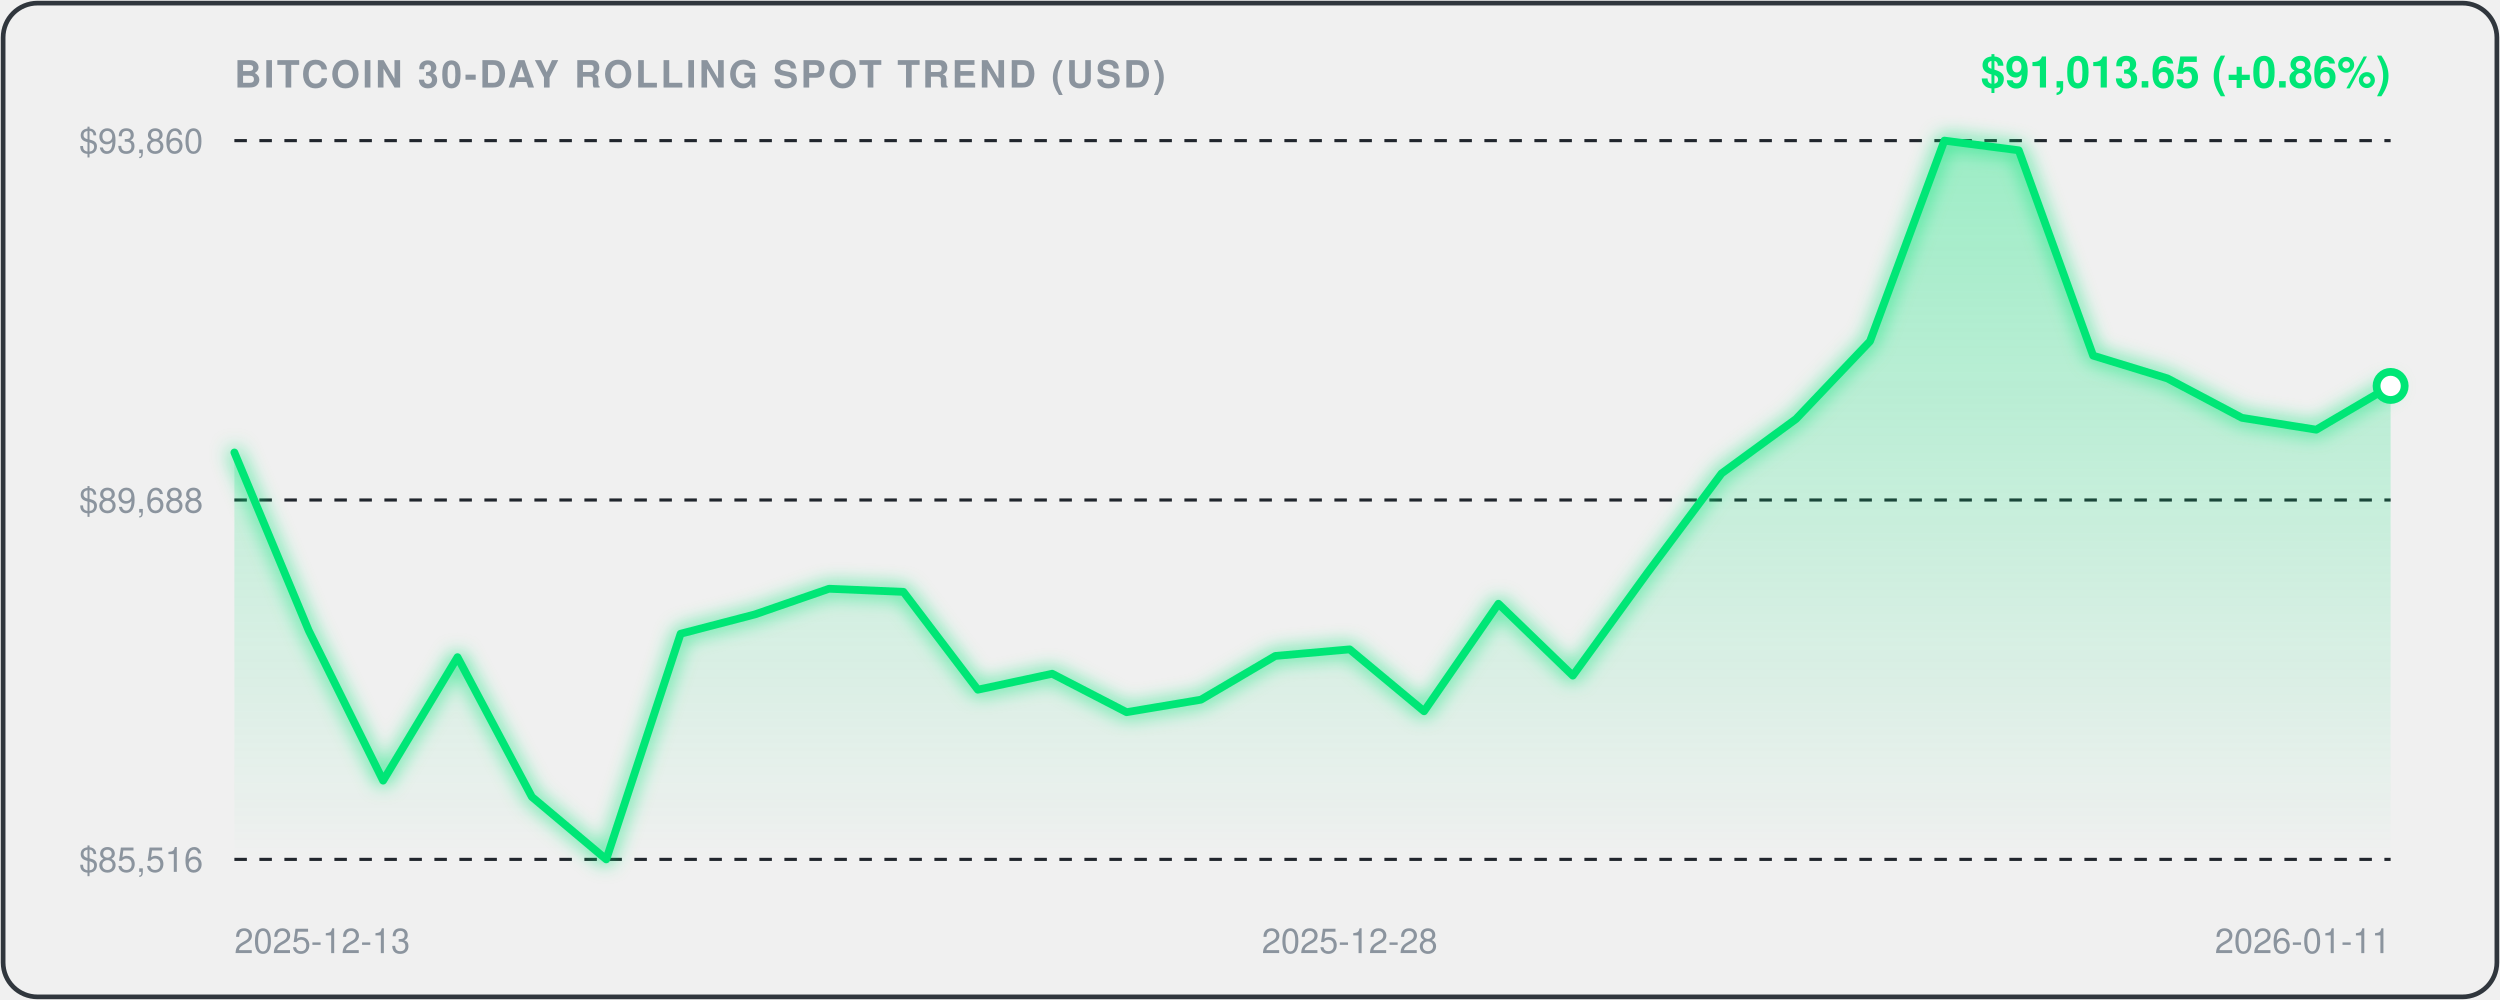
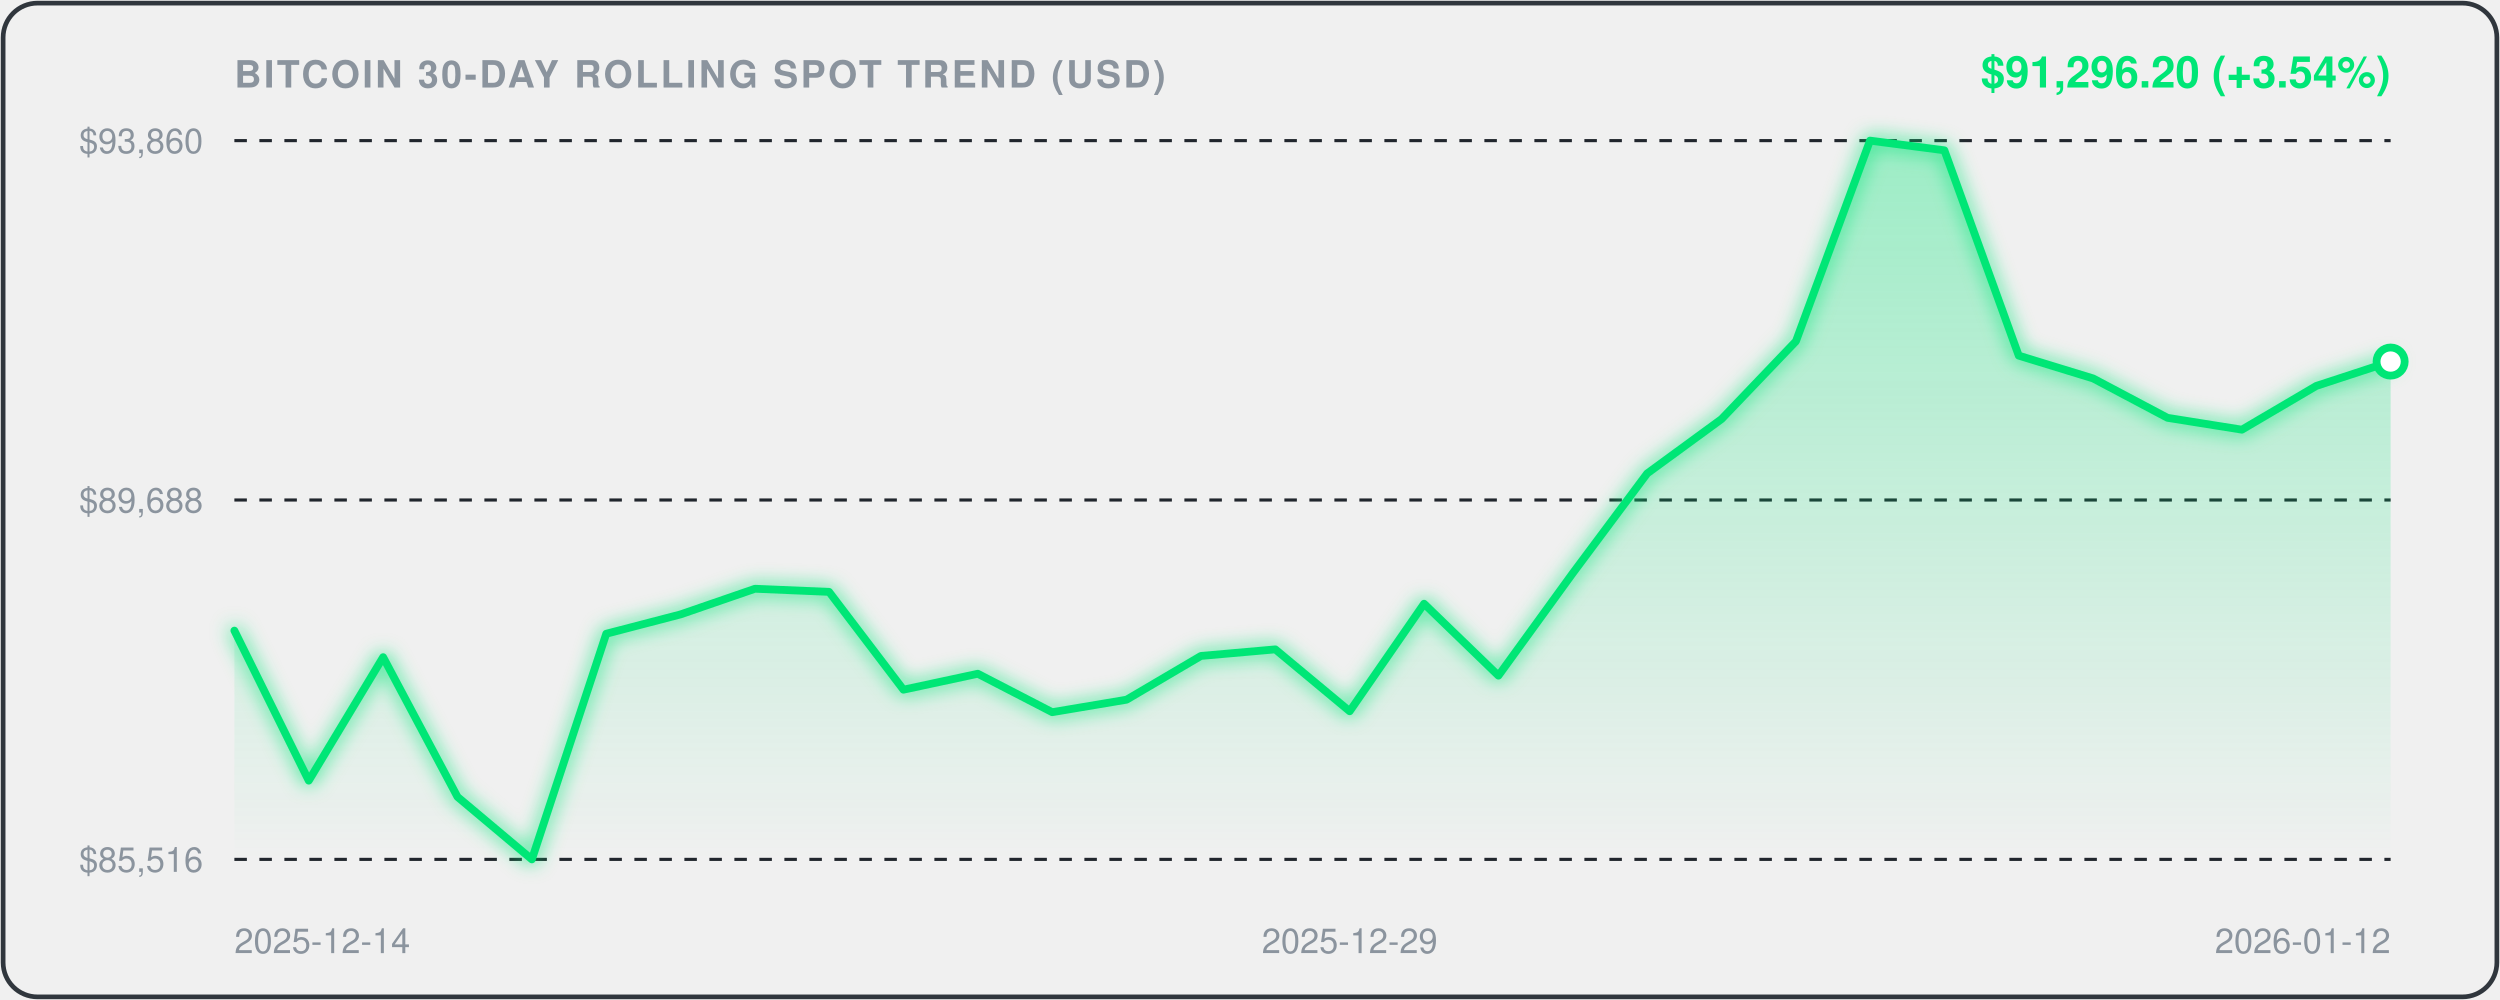
<svg xmlns="http://www.w3.org/2000/svg" viewBox="0 0 800 320" width="100%" height="100%" style="background:#0d1117;border-radius:12px;font-family:-apple-system,BlinkMacSystemFont,'Segoe UI',Helvetica,Arial,sans-serif;">
  <defs>
    <linearGradient id="areaGrad" x1="0" y1="0" x2="0" y2="1">
      <stop offset="0%" stop-color="rgba(0, 230, 118, 0.35)" />
      <stop offset="100%" stop-color="rgba(0, 230, 118, 0.0)" />
    </linearGradient>
    <filter id="glow" x="-20%" y="-20%" width="140%" height="140%">
      <feGaussianBlur stdDeviation="3" result="blur" />
      <feComposite in="SourceGraphic" in2="blur" operator="over" />
    </filter>
  </defs>
  <rect x="1" y="1" width="798" height="318" rx="11" fill="none" stroke="#30363d" stroke-width="1.5" />
  <text x="75" y="28" fill="#8b949e" font-size="12" font-weight="600" letter-spacing="0.8">BITCOIN 30-DAY ROLLING SPOT TREND (USD)</text>
-   <text x="765" y="28" text-anchor="end" fill="#00E676" font-size="14" font-weight="700">$91,013.65 (+0.86%)</text>
+   <text x="765" y="28" text-anchor="end" fill="#00E676" font-size="14" font-weight="700">$91,296.20 (+3.54%)</text>
  <line x1="75" y1="45" x2="765" y2="45" stroke="#21262d" stroke-width="1" stroke-dasharray="4,4" />
  <text x="65" y="49" text-anchor="end" fill="#8b949e" font-size="11">$93,860</text>
  <line x1="75" y1="160.0" x2="765" y2="160.0" stroke="#21262d" stroke-width="1" stroke-dasharray="4,4" />
  <text x="65" y="164.0" text-anchor="end" fill="#8b949e" font-size="11">$89,688</text>
  <line x1="75" y1="275" x2="765" y2="275" stroke="#21262d" stroke-width="1" stroke-dasharray="4,4" />
  <text x="65" y="279" text-anchor="end" fill="#8b949e" font-size="11">$85,516</text>
-   <path d="M 75.0,144.8 L 98.8,201.8 L 122.6,249.8 L 146.4,210.3 L 170.2,255.0 L 194.0,275.0 L 217.8,202.8 L 241.6,196.6 L 265.3,188.4 L 289.1,189.4 L 312.9,220.7 L 336.7,215.6 L 360.5,227.9 L 384.3,223.9 L 408.1,209.9 L 431.9,207.8 L 455.7,227.6 L 479.5,193.2 L 503.3,216.2 L 527.1,183.4 L 550.9,151.5 L 574.7,134.1 L 598.4,109.2 L 622.2,45.0 L 646.0,48.1 L 669.8,113.8 L 693.6,121.1 L 717.4,133.7 L 741.2,137.5 L 765.0,123.5 L 765.0,275.0 L 75.0,275.0 Z" fill="url(#areaGrad)" />
-   <path d="M 75.0,144.8 L 98.8,201.8 L 122.6,249.8 L 146.4,210.3 L 170.2,255.0 L 194.0,275.0 L 217.8,202.8 L 241.6,196.6 L 265.3,188.4 L 289.1,189.4 L 312.9,220.7 L 336.7,215.6 L 360.5,227.9 L 384.3,223.9 L 408.1,209.9 L 431.9,207.8 L 455.7,227.6 L 479.5,193.2 L 503.3,216.2 L 527.1,183.4 L 550.9,151.5 L 574.7,134.1 L 598.4,109.2 L 622.2,45.0 L 646.0,48.1 L 669.8,113.8 L 693.6,121.1 L 717.4,133.7 L 741.2,137.5 L 765.0,123.5" fill="none" stroke="#00E676" stroke-width="2.5" stroke-linecap="round" stroke-linejoin="round" filter="url(#glow)" />
-   <circle cx="765.0" cy="123.5" r="4.5" fill="#ffffff" stroke="#00E676" stroke-width="2.5" />
-   <text x="75.0" y="305" fill="#8b949e" font-size="11" text-anchor="start">2025-12-13</text>
-   <text x="431.9" y="305" fill="#8b949e" font-size="11" text-anchor="middle">2025-12-28</text>
-   <text x="765.0" y="305" fill="#8b949e" font-size="11" text-anchor="end">2026-01-11</text>
+   <path d="M 75.0,201.8 L 98.8,249.8 L 122.6,210.3 L 146.4,255.0 L 170.2,275.0 L 194.0,202.8 L 217.8,196.6 L 241.6,188.4 L 265.3,189.4 L 289.1,220.7 L 312.9,215.6 L 336.7,227.9 L 360.5,223.9 L 384.3,209.9 L 408.1,207.8 L 431.9,227.6 L 455.7,193.2 L 479.5,216.2 L 503.3,183.4 L 527.1,151.5 L 550.9,134.1 L 574.7,109.2 L 598.4,45.0 L 622.2,48.1 L 646.0,113.8 L 669.8,121.1 L 693.6,133.7 L 717.4,137.5 L 741.2,123.5 L 765.0,115.7 L 765.0,275.0 L 75.0,275.0 Z" fill="url(#areaGrad)" />
+   <path d="M 75.0,201.8 L 98.8,249.8 L 122.6,210.3 L 146.4,255.0 L 170.2,275.0 L 194.0,202.8 L 217.8,196.6 L 241.6,188.4 L 265.3,189.4 L 289.1,220.7 L 312.9,215.6 L 336.7,227.9 L 360.5,223.9 L 384.3,209.9 L 408.1,207.8 L 431.9,227.6 L 455.7,193.2 L 479.5,216.2 L 503.3,183.4 L 527.1,151.5 L 550.9,134.1 L 574.7,109.2 L 598.4,45.0 L 622.2,48.1 L 646.0,113.8 L 669.8,121.1 L 693.6,133.7 L 717.4,137.5 L 741.2,123.5 L 765.0,115.7" fill="none" stroke="#00E676" stroke-width="2.5" stroke-linecap="round" stroke-linejoin="round" filter="url(#glow)" />
+   <circle cx="765.0" cy="115.7" r="4.5" fill="#ffffff" stroke="#00E676" stroke-width="2.5" />
+   <text x="75.0" y="305" fill="#8b949e" font-size="11" text-anchor="start">2025-12-14</text>
+   <text x="431.9" y="305" fill="#8b949e" font-size="11" text-anchor="middle">2025-12-29</text>
+   <text x="765.0" y="305" fill="#8b949e" font-size="11" text-anchor="end">2026-01-12</text>
</svg>
